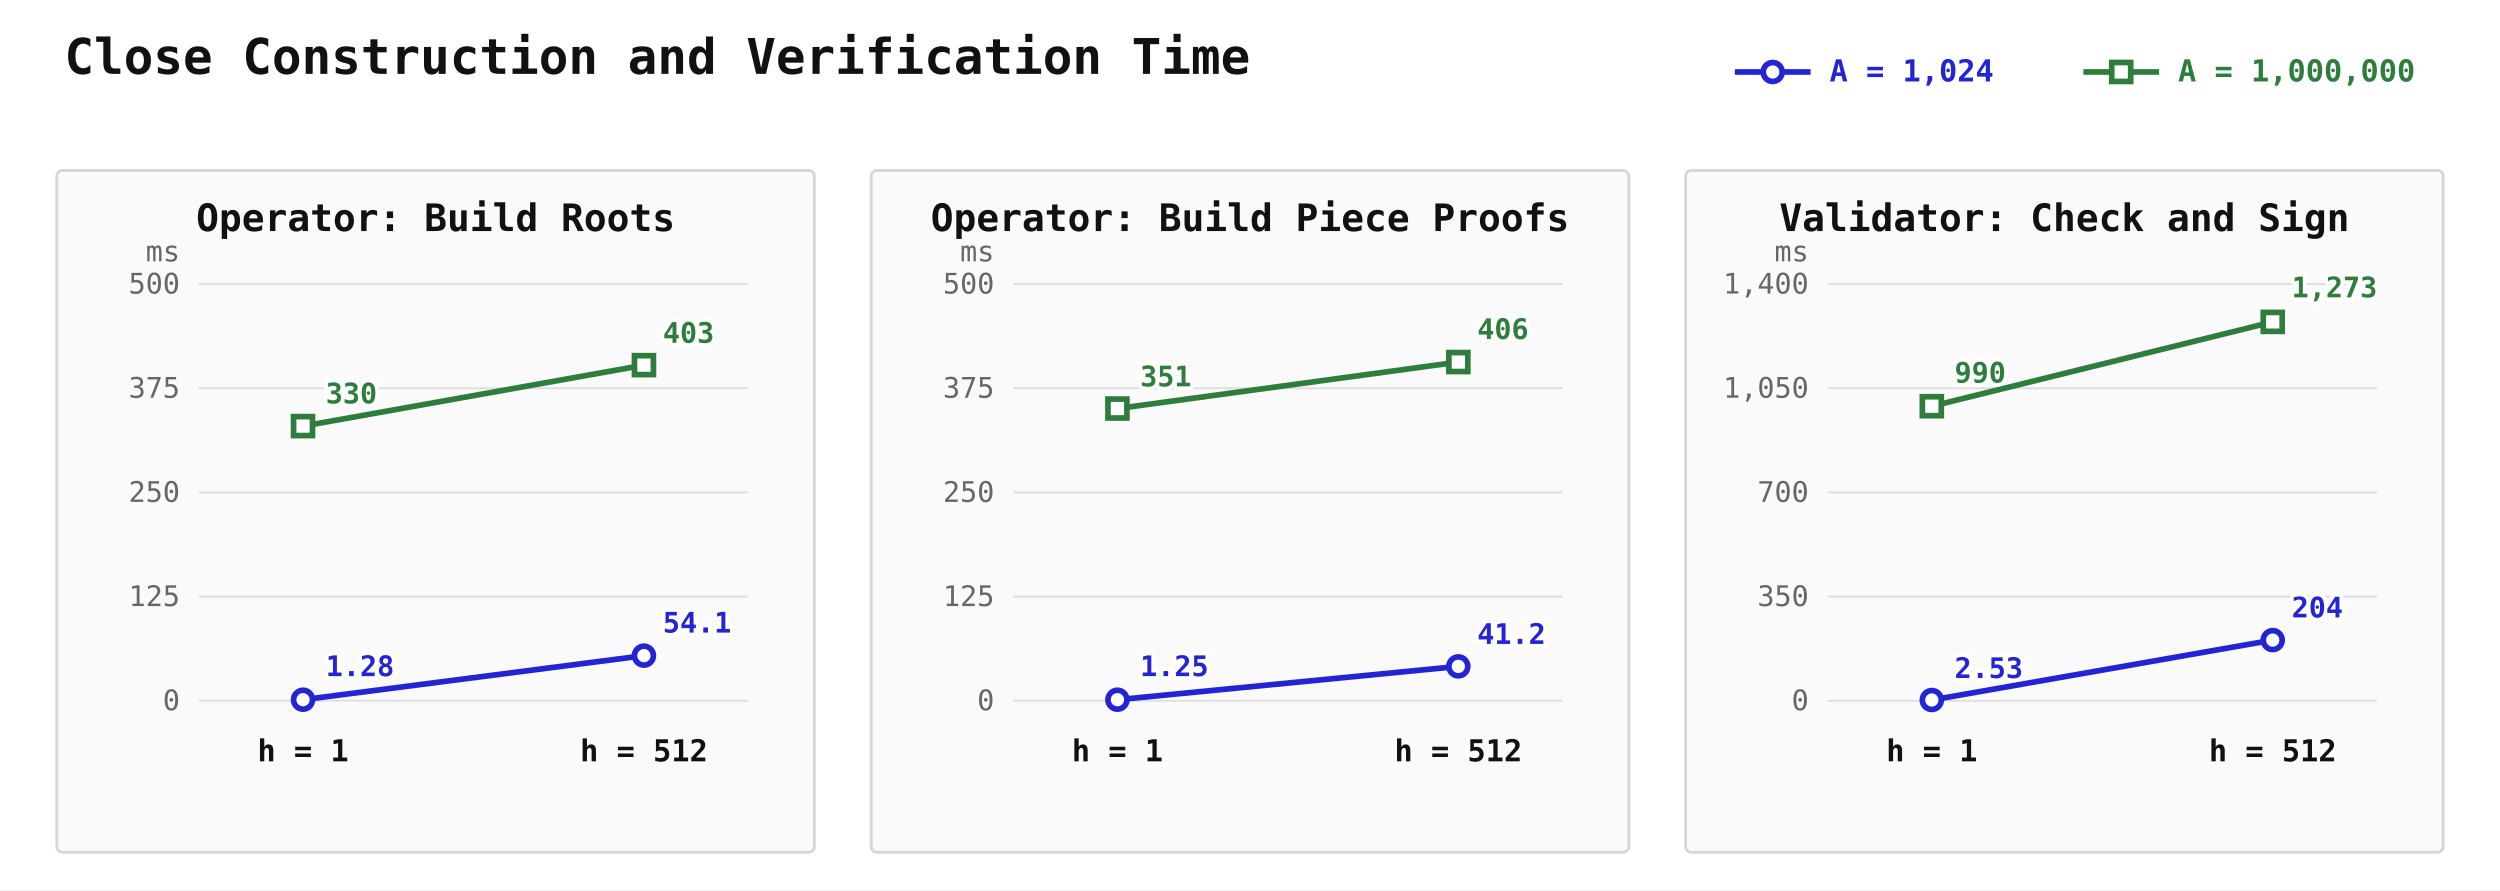
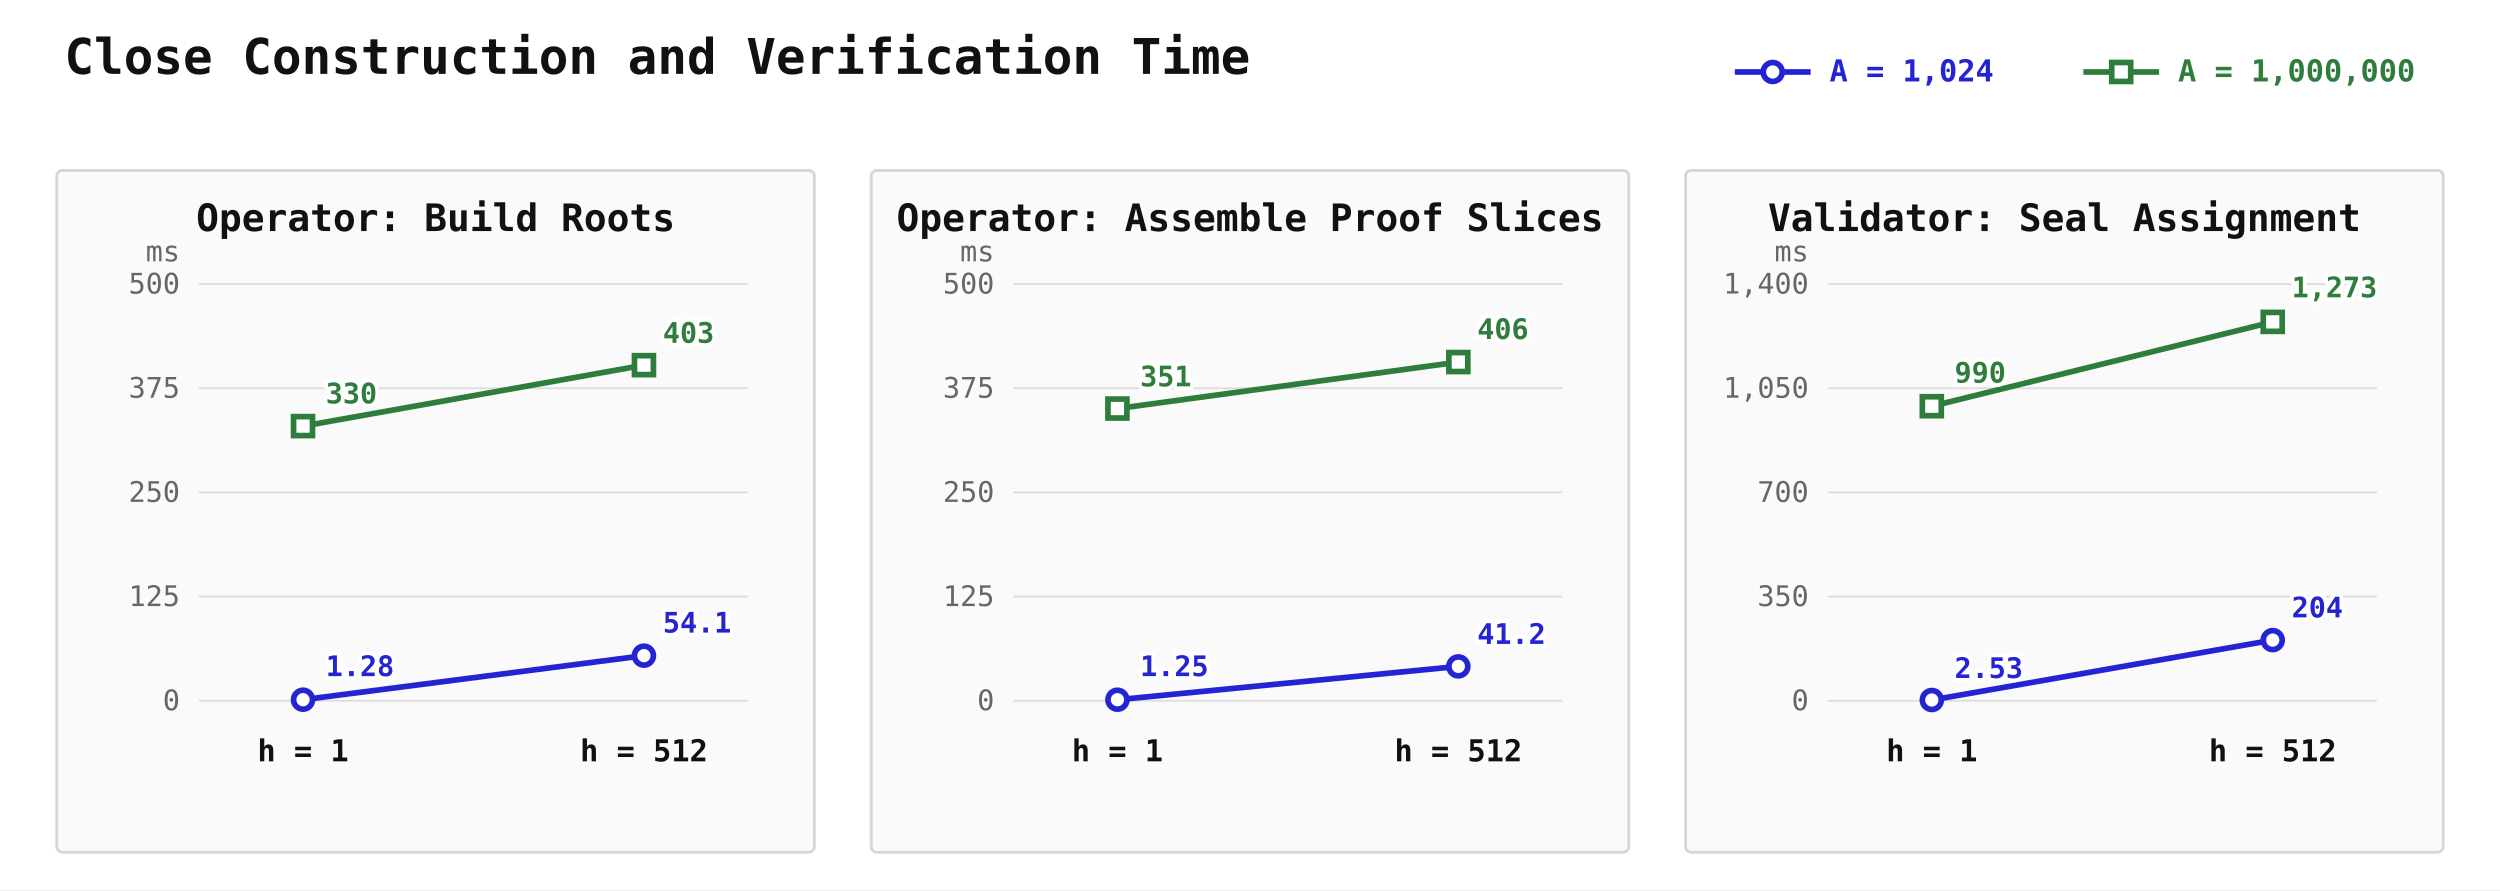
<svg xmlns="http://www.w3.org/2000/svg" viewBox="0 0 1320 470">
  <rect width="1320" height="470" fill="#fff" />
  <style>
    text { font-family: ui-monospace, SFMono-Regular, Menlo, Monaco, Consolas, monospace; }
    .title { font-size: 26px; font-weight: 700; fill: #111; }
    .panel-title { font-size: 20px; font-weight: 700; fill: #111; text-anchor: middle; }
    .axis { font-size: 15px; fill: #666; }
    .axis-strong { font-size: 16px; font-weight: 700; fill: #111; }
    .value { font-size: 15px; font-weight: 700; paint-order: stroke; stroke: #fff; stroke-width: 4px; stroke-linejoin: round; }
    .grid { stroke: #dedede; stroke-width: 1; }
    .frame { fill: #fafafa; stroke: #d6d6d6; stroke-width: 1.5; }
    .blue { stroke: #2424d4; fill: none; }
    .green { stroke: #2f7d3d; fill: none; }
    .blue-text { fill: #2424d4; }
    .green-text { fill: #2f7d3d; }
    .series { stroke-width: 3; }
  </style>
  <text class="title" x="34" y="39">Close Construction and Verification Time</text>
  <line class="blue series" x1="916" y1="38" x2="956" y2="38" />
  <circle cx="936" cy="38" r="5" fill="#fff" stroke="#2424d4" stroke-width="3" />
  <text class="axis-strong blue-text" x="966" y="43">A = 1,024</text>
  <line class="green series" x1="1100" y1="38" x2="1140" y2="38" />
  <rect x="1115" y="33" width="10" height="10" fill="#fff" stroke="#2f7d3d" stroke-width="3" />
  <text class="axis-strong green-text" x="1150" y="43">A = 1,000,000</text>
  <rect class="frame" x="30" y="90" width="400" height="360" rx="3" />
  <text class="panel-title" x="230" y="122">Operator: Build Roots</text>
  <text class="axis" x="95" y="138" text-anchor="end">ms</text>
  <line class="grid" x1="105" y1="150" x2="395" y2="150" />
  <line class="grid" x1="105" y1="205" x2="395" y2="205" />
  <line class="grid" x1="105" y1="260" x2="395" y2="260" />
  <line class="grid" x1="105" y1="315" x2="395" y2="315" />
  <line class="grid" x1="105" y1="370" x2="395" y2="370" />
  <text class="axis" x="95" y="155" text-anchor="end">500</text>
  <text class="axis" x="95" y="210" text-anchor="end">375</text>
  <text class="axis" x="95" y="265" text-anchor="end">250</text>
  <text class="axis" x="95" y="320" text-anchor="end">125</text>
  <text class="axis" x="95" y="375" text-anchor="end">0</text>
  <text class="axis-strong" x="160" y="402" text-anchor="middle">h = 1</text>
  <text class="axis-strong" x="340" y="402" text-anchor="middle">h = 512</text>
  <path class="blue series" d="M160 369.44 L340 346.18" />
  <path class="green series" d="M160 224.98 L340 192.80" />
  <circle cx="160" cy="369.44" r="5" fill="#fff" stroke="#2424d4" stroke-width="3" />
  <circle cx="340" cy="346.18" r="5" fill="#fff" stroke="#2424d4" stroke-width="3" />
  <rect x="155" y="219.98" width="10" height="10" fill="#fff" stroke="#2f7d3d" stroke-width="3" />
  <rect x="335" y="187.80" width="10" height="10" fill="#fff" stroke="#2f7d3d" stroke-width="3" />
  <text class="value blue-text" x="172" y="357">1.28</text>
  <text class="value blue-text" x="350" y="334">54.1</text>
  <text class="value green-text" x="172" y="213">330</text>
  <text class="value green-text" x="350" y="181">403</text>
  <rect class="frame" x="460" y="90" width="400" height="360" rx="3" />
-   <text class="panel-title" x="660" y="122">Operator: Build Piece Proofs</text>
+   <text class="panel-title" x="660" y="122">Operator: Assemble Proof Slices</text>
  <text class="axis" x="525" y="138" text-anchor="end">ms</text>
  <line class="grid" x1="535" y1="150" x2="825" y2="150" />
  <line class="grid" x1="535" y1="205" x2="825" y2="205" />
  <line class="grid" x1="535" y1="260" x2="825" y2="260" />
  <line class="grid" x1="535" y1="315" x2="825" y2="315" />
  <line class="grid" x1="535" y1="370" x2="825" y2="370" />
  <text class="axis" x="525" y="155" text-anchor="end">500</text>
  <text class="axis" x="525" y="210" text-anchor="end">375</text>
  <text class="axis" x="525" y="265" text-anchor="end">250</text>
  <text class="axis" x="525" y="320" text-anchor="end">125</text>
  <text class="axis" x="525" y="375" text-anchor="end">0</text>
  <text class="axis-strong" x="590" y="402" text-anchor="middle">h = 1</text>
  <text class="axis-strong" x="770" y="402" text-anchor="middle">h = 512</text>
  <path class="blue series" d="M590 369.45 L770 351.85" />
  <path class="green series" d="M590 215.71 L770 191.17" />
  <circle cx="590" cy="369.45" r="5" fill="#fff" stroke="#2424d4" stroke-width="3" />
  <circle cx="770" cy="351.85" r="5" fill="#fff" stroke="#2424d4" stroke-width="3" />
  <rect x="585" y="210.71" width="10" height="10" fill="#fff" stroke="#2f7d3d" stroke-width="3" />
  <rect x="765" y="186.17" width="10" height="10" fill="#fff" stroke="#2f7d3d" stroke-width="3" />
  <text class="value blue-text" x="602" y="357">1.25</text>
  <text class="value blue-text" x="780" y="340">41.2</text>
  <text class="value green-text" x="602" y="204">351</text>
  <text class="value green-text" x="780" y="179">406</text>
  <rect class="frame" x="890" y="90" width="400" height="360" rx="3" />
-   <text class="panel-title" x="1090" y="122">Validator: Check and Sign</text>
+   <text class="panel-title" x="1090" y="122">Validator: Seal Assignment</text>
  <text class="axis" x="955" y="138" text-anchor="end">ms</text>
  <line class="grid" x1="965" y1="150" x2="1255" y2="150" />
  <line class="grid" x1="965" y1="205" x2="1255" y2="205" />
  <line class="grid" x1="965" y1="260" x2="1255" y2="260" />
  <line class="grid" x1="965" y1="315" x2="1255" y2="315" />
  <line class="grid" x1="965" y1="370" x2="1255" y2="370" />
  <text class="axis" x="955" y="155" text-anchor="end">1,400</text>
  <text class="axis" x="955" y="210" text-anchor="end">1,050</text>
  <text class="axis" x="955" y="265" text-anchor="end">700</text>
  <text class="axis" x="955" y="320" text-anchor="end">350</text>
  <text class="axis" x="955" y="375" text-anchor="end">0</text>
  <text class="axis-strong" x="1020" y="402" text-anchor="middle">h = 1</text>
  <text class="axis-strong" x="1200" y="402" text-anchor="middle">h = 512</text>
  <path class="blue series" d="M1020 369.60 L1200 337.97" />
  <path class="green series" d="M1020 214.48 L1200 169.95" />
  <circle cx="1020" cy="369.60" r="5" fill="#fff" stroke="#2424d4" stroke-width="3" />
  <circle cx="1200" cy="337.97" r="5" fill="#fff" stroke="#2424d4" stroke-width="3" />
  <rect x="1015" y="209.48" width="10" height="10" fill="#fff" stroke="#2f7d3d" stroke-width="3" />
  <rect x="1195" y="164.95" width="10" height="10" fill="#fff" stroke="#2f7d3d" stroke-width="3" />
  <text class="value blue-text" x="1032" y="358">2.53</text>
  <text class="value blue-text" x="1210" y="326">204</text>
  <text class="value green-text" x="1032" y="202">990</text>
  <text class="value green-text" x="1210" y="157">1,273</text>
</svg>
